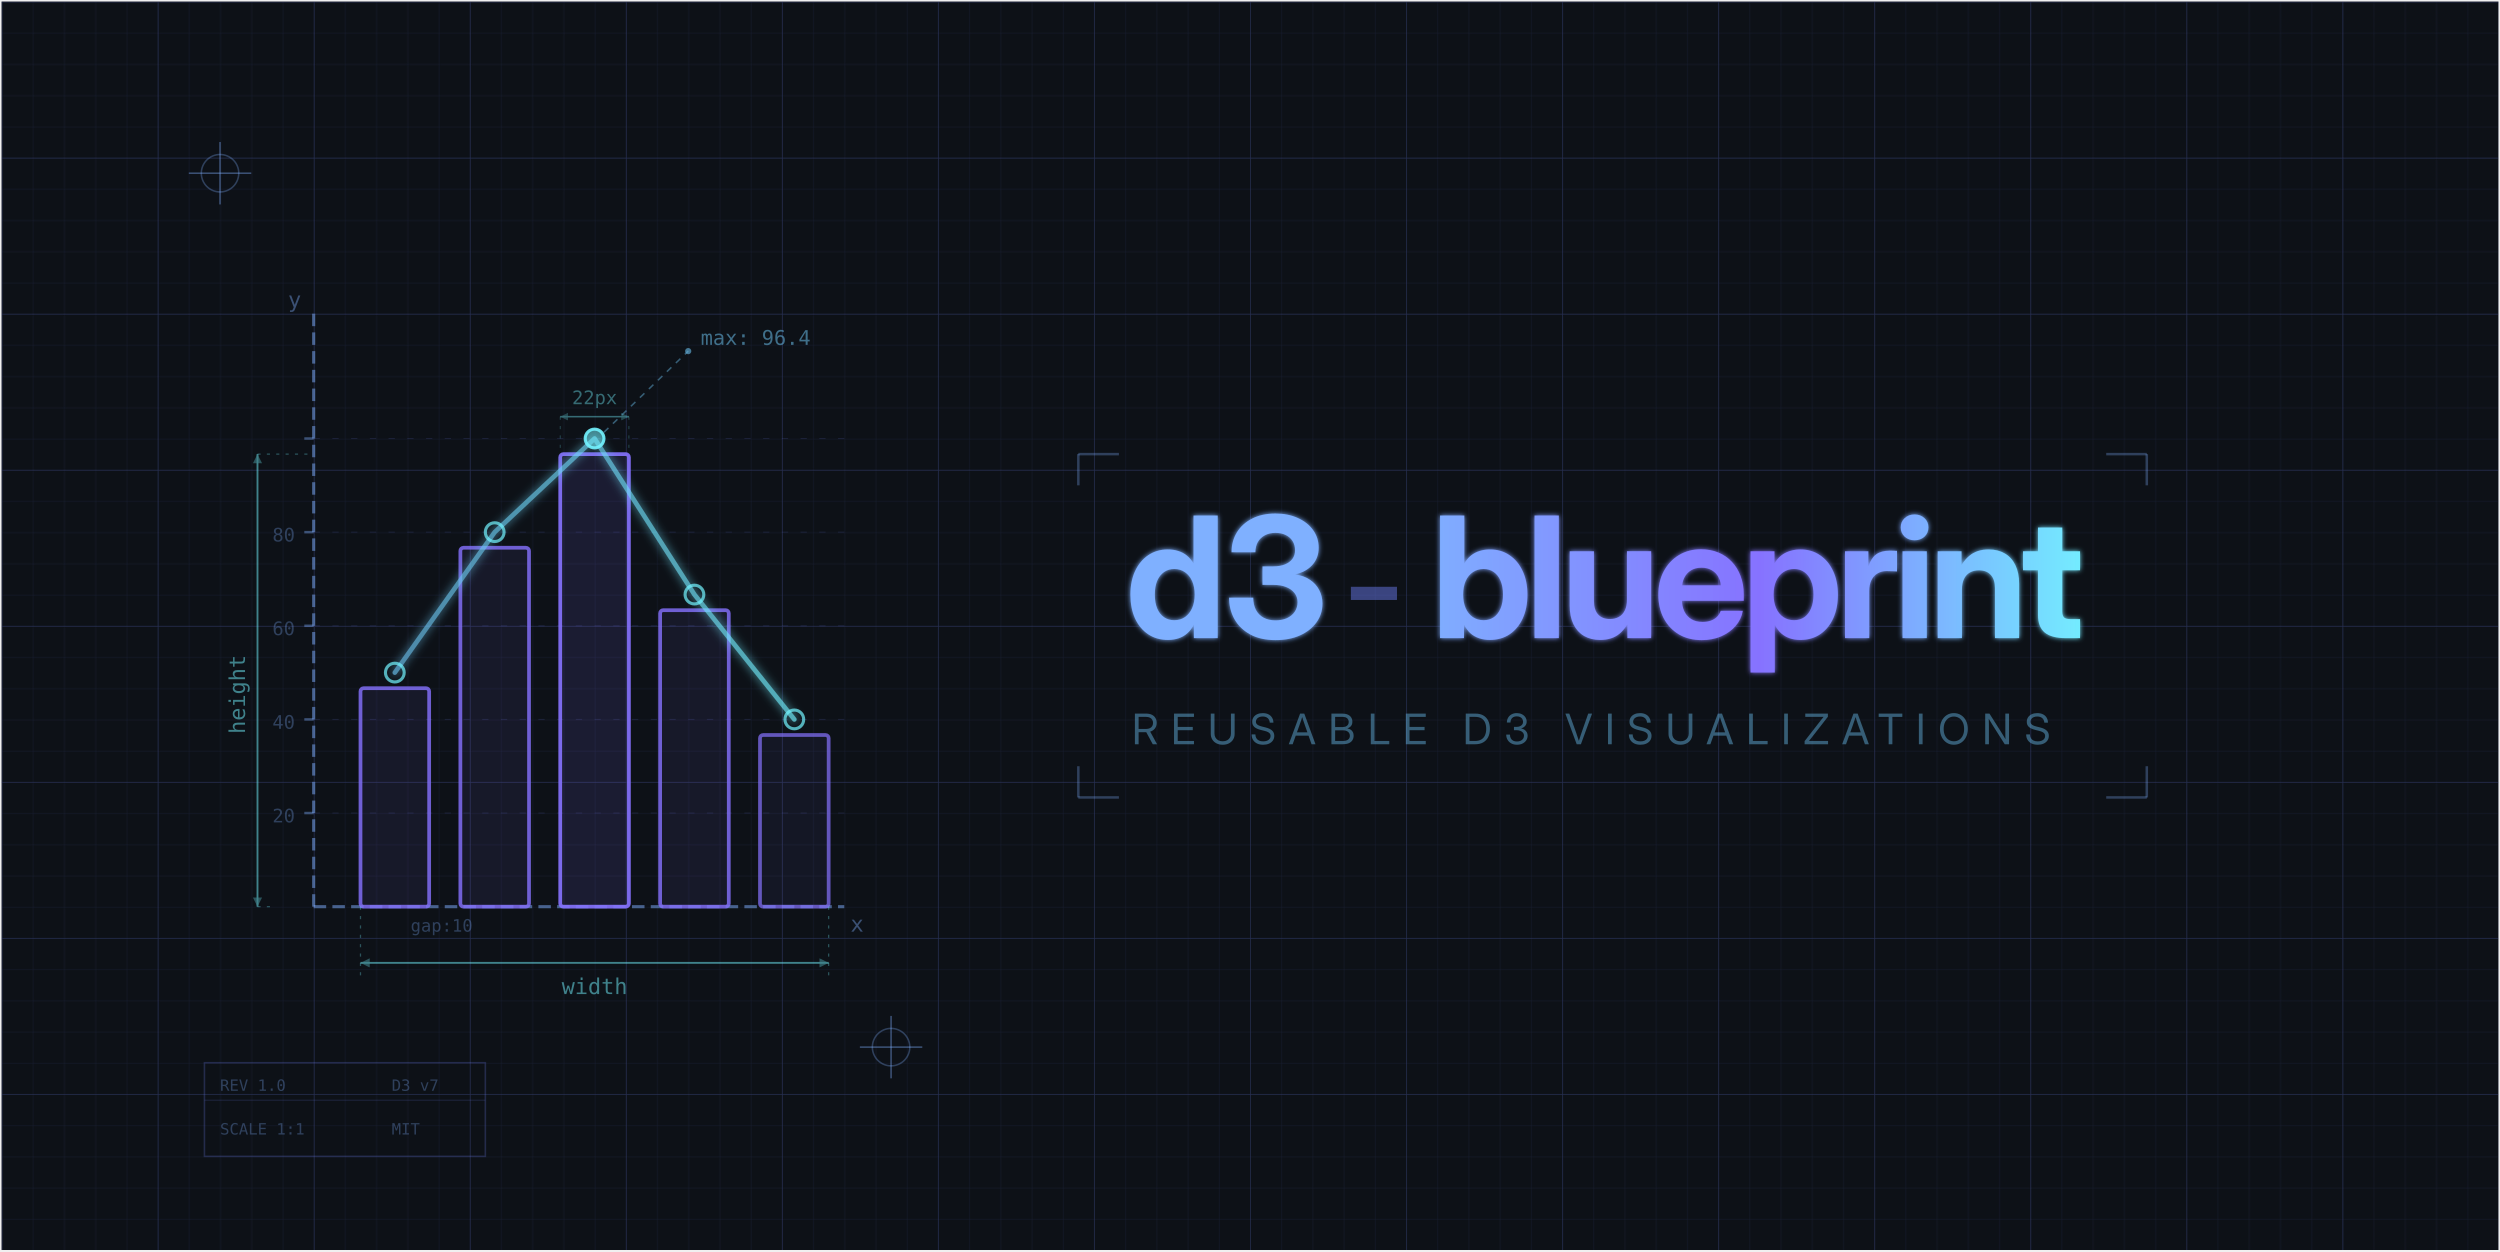
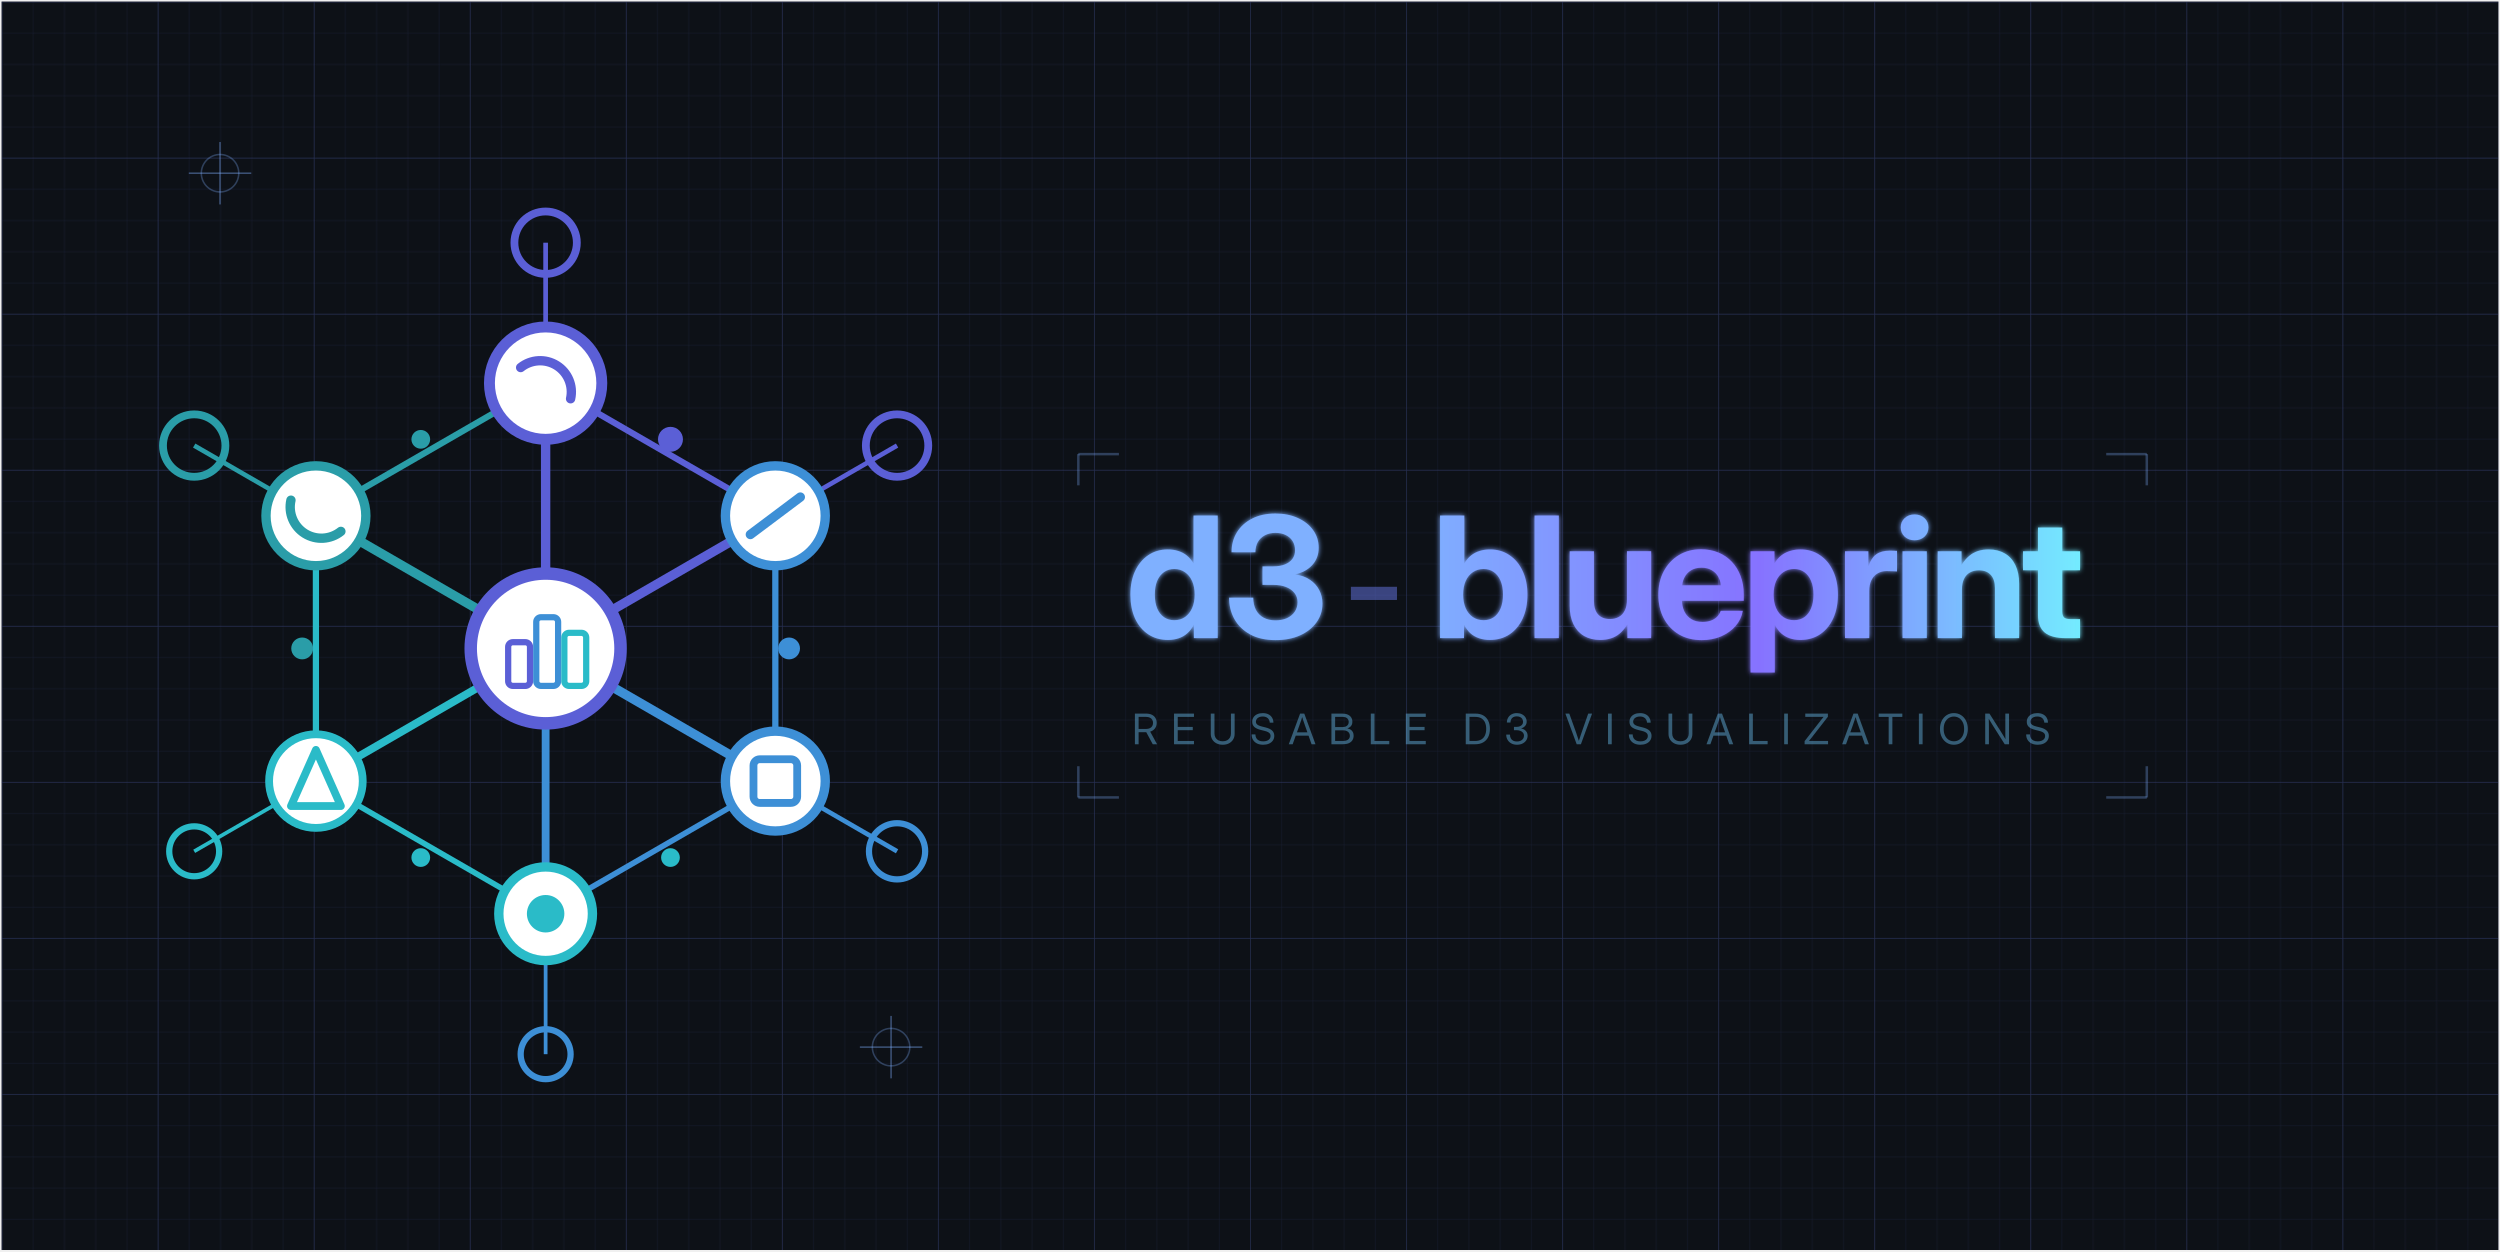
- <svg xmlns="http://www.w3.org/2000/svg" xmlns:xlink="http://www.w3.org/1999/xlink" viewBox="0 0 801 401" width="801" height="401" version="1.1" id="svg209">
+ <svg xmlns="http://www.w3.org/2000/svg" xmlns:xlink="http://www.w3.org/1999/xlink" viewBox="0 0 801 401" width="801" height="401" version="1.1" id="svg209" xml:space="preserve">
  <defs id="defs51">
    <pattern xlink:href="#gridLarge" id="pattern389" patternTransform="translate(0.5,0.5)" />
    <pattern id="gridSmall" width="10" height="10" patternUnits="userSpaceOnUse">
      <path d="M 10 0 L 0 0 0 10" fill="none" stroke="#6878E8" stroke-width="0.3" opacity="0.12" id="path2" />
    </pattern>
    <pattern id="gridLarge" width="50" height="50" patternUnits="userSpaceOnUse">
      <rect width="50" height="50" fill="url(#gridSmall)" id="rect5" />
      <path d="M 50 0 L 0 0 0 50" fill="none" stroke="#6878E8" stroke-width="0.5" opacity="0.2" id="path7" />
    </pattern>
    <filter id="glow" x="-0.034" y="-0.048" width="1.068" height="1.097">
      <feGaussianBlur in="SourceGraphic" stdDeviation="1.5" result="blur" id="feGaussianBlur10" />
      <feMerge id="feMerge16">
        <feMergeNode in="blur" id="feMergeNode12" />
        <feMergeNode in="SourceGraphic" id="feMergeNode14" />
      </feMerge>
    </filter>
    <filter id="textGlow" x="-0.031" y="-0.047" width="1.062" height="1.095">
      <feGaussianBlur in="SourceGraphic" stdDeviation="0.8" result="blur" id="feGaussianBlur19" />
      <feMerge id="feMerge25">
        <feMergeNode in="blur" id="feMergeNode21" />
        <feMergeNode in="SourceGraphic" id="feMergeNode23" />
      </feMerge>
    </filter>
    <linearGradient id="lineGrad" x1="103.368" y1="159.641" x2="219.524" y2="159.641" gradientTransform="scale(1.176863,0.8497169)" gradientUnits="userSpaceOnUse">
      <stop offset="0%" stop-color="#68BBE8" id="stop33" />
      <stop offset="100%" stop-color="#72F3FF" id="stop35" />
    </linearGradient>
    <linearGradient id="textGrad" x1="0" y1="0" x2="1" y2="0">
      <stop offset="0%" stop-color="#7FB0FF" id="stop38" />
      <stop offset="50%" stop-color="#8672FF" id="stop40" />
      <stop offset="100%" stop-color="#72F3FF" id="stop42" />
    </linearGradient>
    <marker id="dimArrowL" viewBox="0 0 6 6" refX="0" refY="3" markerWidth="5" markerHeight="5" orient="auto">
      <path d="M 0,3 6,0 v 6 z" fill="#72f3ff" opacity="0.6" id="path45" />
    </marker>
    <marker id="dimArrowR" viewBox="0 0 6 6" refX="6" refY="3" markerWidth="5" markerHeight="5" orient="auto">
      <path d="M 6,3 0,0 v 6 z" fill="#72f3ff" opacity="0.6" id="path48" />
    </marker>
    <linearGradient xlink:href="#textGrad" id="linearGradient1836" x1="228.905" y1="293.392" x2="339.076" y2="293.392" gradientTransform="scale(1.983413,0.5041815)" gradientUnits="userSpaceOnUse" />
    <linearGradient xlink:href="#textGrad" id="linearGradient415" gradientUnits="userSpaceOnUse" gradientTransform="scale(1.983413,0.5041815)" x1="228.905" y1="293.392" x2="339.076" y2="293.392" />
    <linearGradient xlink:href="#textGrad" id="linearGradient417" gradientUnits="userSpaceOnUse" gradientTransform="scale(1.983413,0.5041815)" x1="228.905" y1="293.392" x2="339.076" y2="293.392" />
    <linearGradient xlink:href="#textGrad" id="linearGradient419" gradientUnits="userSpaceOnUse" gradientTransform="scale(1.983413,0.5041815)" x1="228.905" y1="293.392" x2="339.076" y2="293.392" />
    <linearGradient xlink:href="#textGrad" id="linearGradient421" gradientUnits="userSpaceOnUse" gradientTransform="scale(1.983413,0.5041815)" x1="228.905" y1="293.392" x2="339.076" y2="293.392" />
    <linearGradient xlink:href="#textGrad" id="linearGradient423" gradientUnits="userSpaceOnUse" gradientTransform="scale(1.983413,0.5041815)" x1="228.905" y1="293.392" x2="339.076" y2="293.392" />
    <linearGradient xlink:href="#textGrad" id="linearGradient425" gradientUnits="userSpaceOnUse" gradientTransform="scale(1.983413,0.5041815)" x1="228.905" y1="293.392" x2="339.076" y2="293.392" />
    <linearGradient xlink:href="#textGrad" id="linearGradient427" gradientUnits="userSpaceOnUse" gradientTransform="scale(1.983413,0.5041815)" x1="228.905" y1="293.392" x2="339.076" y2="293.392" />
    <linearGradient xlink:href="#textGrad" id="linearGradient429" gradientUnits="userSpaceOnUse" gradientTransform="scale(1.983413,0.5041815)" x1="228.905" y1="293.392" x2="339.076" y2="293.392" />
    <linearGradient xlink:href="#textGrad" id="linearGradient431" gradientUnits="userSpaceOnUse" gradientTransform="scale(1.983413,0.5041815)" x1="228.905" y1="293.392" x2="339.076" y2="293.392" />
  </defs>
  <rect width="800" height="400" fill="#0d1117" id="rect53" x="0.5" y="0.5" />
  <rect width="800" height="400" fill="url(#gridLarge)" id="rect55" x="0.5" y="0.5" style="fill:url(#pattern389);stroke:none;stroke-width:1;stroke-dasharray:none;stroke-opacity:1" />
  <line x1="60.5" y1="55.5" x2="80.5" y2="55.5" stroke="#7fb0ff" stroke-width="0.5" opacity="0.4" id="line57" />
  <line x1="70.5" y1="45.5" x2="70.5" y2="65.5" stroke="#7fb0ff" stroke-width="0.5" opacity="0.4" id="line59" />
  <circle cx="70.5" cy="55.5" r="6" fill="none" stroke="#7fb0ff" stroke-width="0.5" opacity="0.3" id="circle61" />
  <line x1="275.5" y1="335.5" x2="295.5" y2="335.5" stroke="#7fb0ff" stroke-width="0.5" opacity="0.4" id="line63" />
  <line x1="285.5" y1="325.5" x2="285.5" y2="345.5" stroke="#7fb0ff" stroke-width="0.5" opacity="0.4" id="line65" />
  <circle cx="285.5" cy="335.5" r="6" fill="none" stroke="#7fb0ff" stroke-width="0.5" opacity="0.3" id="circle67" />
-   <line x1="100.5" y1="290.5" x2="270.5" y2="290.5" stroke="#7fb0ff" stroke-width="1" opacity="0.5" stroke-dasharray="4, 2" id="line69" />
-   <line x1="100.5" y1="290.5" x2="100.5" y2="100.5" stroke="#7fb0ff" stroke-width="1" opacity="0.5" stroke-dasharray="4, 2" id="line71" />
-   <text x="96.5" y="98.5" font-family="'SF Mono', 'Fira Code', monospace" font-size="7px" fill="#7fb0ff" opacity="0.4" text-anchor="end" id="text73">y</text>
-   <text x="272.5" y="298.5" font-family="'SF Mono', 'Fira Code', monospace" font-size="7px" fill="#7fb0ff" opacity="0.4" id="text75">x</text>
-   <line x1="97.5" y1="260.5" x2="100.5" y2="260.5" stroke="#7fb0ff" stroke-width="0.8" opacity="0.4" id="line77" />
-   <line x1="100.5" y1="260.5" x2="270.5" y2="260.5" stroke="#6878e8" stroke-width="0.3" opacity="0.15" stroke-dasharray="2, 4" id="line79" />
-   <text x="94.5" y="263.5" font-family="'SF Mono', 'Fira Code', monospace" font-size="6px" fill="#7fb0ff" opacity="0.3" text-anchor="end" id="text81">20</text>
-   <line x1="97.5" y1="230.5" x2="100.5" y2="230.5" stroke="#7fb0ff" stroke-width="0.8" opacity="0.4" id="line83" />
-   <line x1="100.5" y1="230.5" x2="270.5" y2="230.5" stroke="#6878e8" stroke-width="0.3" opacity="0.15" stroke-dasharray="2, 4" id="line85" />
-   <text x="94.5" y="233.5" font-family="'SF Mono', 'Fira Code', monospace" font-size="6px" fill="#7fb0ff" opacity="0.3" text-anchor="end" id="text87">40</text>
-   <line x1="97.5" y1="200.5" x2="100.5" y2="200.5" stroke="#7fb0ff" stroke-width="0.8" opacity="0.4" id="line89" />
-   <line x1="100.5" y1="200.5" x2="270.5" y2="200.5" stroke="#6878e8" stroke-width="0.3" opacity="0.15" stroke-dasharray="2, 4" id="line91" />
-   <text x="94.5" y="203.5" font-family="'SF Mono', 'Fira Code', monospace" font-size="6px" fill="#7fb0ff" opacity="0.3" text-anchor="end" id="text93">60</text>
-   <line x1="97.5" y1="170.5" x2="100.5" y2="170.5" stroke="#7fb0ff" stroke-width="0.8" opacity="0.4" id="line95" />
-   <line x1="100.5" y1="170.5" x2="270.5" y2="170.5" stroke="#6878e8" stroke-width="0.3" opacity="0.15" stroke-dasharray="2, 4" id="line97" />
-   <text x="94.5" y="173.5" font-family="'SF Mono', 'Fira Code', monospace" font-size="6px" fill="#7fb0ff" opacity="0.3" text-anchor="end" id="text99">80</text>
-   <line x1="97.5" y1="140.5" x2="100.5" y2="140.5" stroke="#7fb0ff" stroke-width="0.8" opacity="0.4" id="line101" />
-   <line x1="100.5" y1="140.5" x2="270.5" y2="140.5" stroke="#6878e8" stroke-width="0.3" opacity="0.15" stroke-dasharray="2, 4" id="line103" />
-   <rect x="115.5" y="220.5" width="22" height="70" rx="1" fill="none" stroke="#8672ff" stroke-width="1.2" opacity="0.8" id="rect105" />
-   <rect x="115.5" y="220.5" width="22" height="70" rx="1" fill="#8672ff" opacity="0.08" id="rect107" />
-   <rect x="147.5" y="175.5" width="22" height="115" rx="1" fill="none" stroke="#8672ff" stroke-width="1.2" opacity="0.8" id="rect109" />
-   <rect x="147.5" y="175.5" width="22" height="115" rx="1" fill="#8672ff" opacity="0.08" id="rect111" />
-   <rect x="179.5" y="145.5" width="22" height="145" rx="1" fill="none" stroke="#8672ff" stroke-width="1.2" opacity="0.9" id="rect113" />
-   <rect x="179.5" y="145.5" width="22" height="145" rx="1" fill="#8672ff" opacity="0.12" id="rect115" />
-   <rect x="211.5" y="195.5" width="22" height="95" rx="1" fill="none" stroke="#8672ff" stroke-width="1.2" opacity="0.8" id="rect117" />
-   <rect x="211.5" y="195.5" width="22" height="95" rx="1" fill="#8672ff" opacity="0.08" id="rect119" />
-   <rect x="243.5" y="235.5" width="22" height="55" rx="1" fill="none" stroke="#8672ff" stroke-width="1.2" opacity="0.7" id="rect121" />
-   <rect x="243.5" y="235.5" width="22" height="55" rx="1" fill="#8672ff" opacity="0.06" id="rect123" />
-   <polyline points="126,215 158,170 190,140 222,190 254,230" fill="none" stroke="url(#lineGrad)" stroke-width="1.5" stroke-linecap="round" stroke-linejoin="round" opacity="0.7" filter="url(#glow)" id="polyline125" style="stroke:url(#lineGrad)" transform="translate(0.5,0.5)" />
-   <circle cx="126.5" cy="215.5" r="3" fill="none" stroke="#72f3ff" stroke-width="1" opacity="0.7" id="circle127" />
-   <circle cx="158.5" cy="170.5" r="3" fill="none" stroke="#72f3ff" stroke-width="1" opacity="0.7" id="circle129" />
-   <circle cx="190.5" cy="140.5" r="3" fill="#72f3ff" stroke="none" opacity="0.5" id="circle131" />
-   <circle cx="190.5" cy="140.5" r="3" fill="none" stroke="#72f3ff" stroke-width="1" opacity="0.9" id="circle133" />
-   <circle cx="222.5" cy="190.5" r="3" fill="none" stroke="#72f3ff" stroke-width="1" opacity="0.7" id="circle135" />
-   <circle cx="254.5" cy="230.5" r="3" fill="none" stroke="#72f3ff" stroke-width="1" opacity="0.7" id="circle137" />
-   <line x1="115.5" y1="308.5" x2="265.5" y2="308.5" stroke="#72f3ff" stroke-width="0.6" opacity="0.5" marker-start="url(#dimArrowL)" marker-end="url(#dimArrowR)" id="line139" />
-   <line x1="115.5" y1="290.5" x2="115.5" y2="312.5" stroke="#72f3ff" stroke-width="0.4" opacity="0.3" stroke-dasharray="1, 2" id="line141" />
-   <line x1="265.5" y1="290.5" x2="265.5" y2="312.5" stroke="#72f3ff" stroke-width="0.4" opacity="0.3" stroke-dasharray="1, 2" id="line143" />
-   <text x="190.5" y="318.5" font-family="'SF Mono', 'Fira Code', monospace" font-size="7px" fill="#72f3ff" opacity="0.5" text-anchor="middle" id="text145">width</text>
-   <line x1="82.5" y1="145.5" x2="82.5" y2="290.5" stroke="#72f3ff" stroke-width="0.6" opacity="0.5" marker-start="url(#dimArrowL)" marker-end="url(#dimArrowR)" id="line147" />
-   <line x1="82.5" y1="145.5" x2="100.5" y2="145.5" stroke="#72f3ff" stroke-width="0.4" opacity="0.3" stroke-dasharray="1, 2" id="line149" />
-   <line x1="82.5" y1="290.5" x2="88.5" y2="290.5" stroke="#72f3ff" stroke-width="0.4" opacity="0.3" stroke-dasharray="1, 2" id="line151" />
-   <text x="-222.5" y="78.5" font-family="'SF Mono', 'Fira Code', monospace" font-size="7px" fill="#72f3ff" opacity="0.5" text-anchor="middle" transform="rotate(-90)" id="text153">height</text>
-   <line x1="179.5" y1="133.5" x2="201.5" y2="133.5" stroke="#72f3ff" stroke-width="0.5" opacity="0.4" marker-start="url(#dimArrowL)" marker-end="url(#dimArrowR)" id="line155" />
-   <line x1="179.5" y1="133.5" x2="179.5" y2="145.5" stroke="#72f3ff" stroke-width="0.3" opacity="0.25" stroke-dasharray="1, 2" id="line157" />
-   <line x1="201.5" y1="133.5" x2="201.5" y2="145.5" stroke="#72f3ff" stroke-width="0.3" opacity="0.25" stroke-dasharray="1, 2" id="line159" />
-   <text x="190.5" y="129.5" font-family="'SF Mono', 'Fira Code', monospace" font-size="6px" fill="#72f3ff" opacity="0.4" text-anchor="middle" id="text161">22px</text>
-   <line x1="193.5" y1="138.5" x2="220.5" y2="112.5" stroke="#68bbe8" stroke-width="0.5" opacity="0.45" stroke-dasharray="2, 2" id="line163" />
-   <circle cx="220.5" cy="112.5" r="1" fill="#68bbe8" opacity="0.6" id="circle165" />
-   <text x="224.5" y="110.5" font-family="'SF Mono', 'Fira Code', monospace" font-size="6.5px" fill="#68bbe8" opacity="0.55" id="text167">max: 96.4</text>
-   <text x="141.5" y="298.5" font-family="'SF Mono', 'Fira Code', monospace" font-size="5.5px" fill="#7fb0ff" opacity="0.3" text-anchor="middle" id="text169">gap:10</text>
-   <rect x="65.5" y="340.5" width="90" height="30" fill="none" stroke="#6878e8" stroke-width="0.5" opacity="0.25" id="rect171" />
-   <line x1="65.5" y1="352.5" x2="155.5" y2="352.5" stroke="#6878e8" stroke-width="0.3" opacity="0.2" id="line173" />
-   <text x="70.5" y="349.5" font-family="'SF Mono', 'Fira Code', monospace" font-size="5px" fill="#7fb0ff" opacity="0.3" id="text175">REV 1.0</text>
-   <text x="70.5" y="363.5" font-family="'SF Mono', 'Fira Code', monospace" font-size="5px" fill="#7fb0ff" opacity="0.3" id="text177">SCALE 1:1</text>
-   <text x="125.5" y="349.5" font-family="'SF Mono', 'Fira Code', monospace" font-size="5px" fill="#7fb0ff" opacity="0.3" id="text179">D3 v7</text>
-   <text x="125.5" y="363.5" font-family="'SF Mono', 'Fira Code', monospace" font-size="5px" fill="#7fb0ff" opacity="0.3" id="text181">MIT</text>
  <g id="g1750" transform="translate(0.647978,14.45957)">
    <g aria-label="d3" id="text183" style="font-weight:700;font-size:54px;font-family:'SF Mono', 'Fira Code', 'JetBrains Mono', 'Courier New', monospace;letter-spacing:-1;fill:#7fb0ff;filter:url(#textGlow)">
      <path d="m 373.579,190.58 q -3.639,0 -6.354,-1.819 -2.716,-1.819 -4.219,-5.089 -1.477,-3.27 -1.477,-7.62 0,-4.298 1.503,-7.541 1.529,-3.27 4.219,-5.089 2.716,-1.846 6.275,-1.846 1.819,0 3.349,0.501 1.529,0.475 2.742,1.45 1.213,0.976 2.109,2.479 h 0.026 v -15.293 h 7.752 V 190 h -7.646 v -4.271 h -0.026 q -0.817,1.608 -2.057,2.716 -1.213,1.081 -2.795,1.608 -1.582,0.527 -3.401,0.527 z m 2.004,-6.328 q 1.978,0 3.428,-1.002 1.477,-1.028 2.294,-2.874 0.817,-1.846 0.817,-4.324 0,-2.505 -0.817,-4.324 -0.817,-1.846 -2.294,-2.848 -1.45,-1.028 -3.428,-1.028 -1.872,0 -3.27,0.976 -1.397,0.976 -2.188,2.795 -0.765,1.819 -0.765,4.43 0,2.61 0.765,4.456 0.791,1.819 2.188,2.795 1.397,0.949 3.27,0.949 z" style="font-family:Inter;-inkscape-font-specification:'Inter Bold'" id="path1979" />
      <path d="m 408.096,190.633 q -4.904,0 -8.227,-1.846 -3.322,-1.846 -5.036,-4.931 -1.688,-3.085 -1.688,-6.829 h 7.752 q 0,2.268 0.844,3.902 0.87,1.635 2.452,2.505 1.608,0.87 3.823,0.87 2.109,0 3.691,-0.712 1.582,-0.738 2.479,-2.057 0.896,-1.318 0.896,-3.059 0,-1.688 -0.976,-2.927 -0.949,-1.239 -2.689,-1.925 -1.714,-0.686 -4.061,-0.686 h -3.507 v -5.933 h 3.507 q 2.136,0 3.691,-0.633 1.556,-0.633 2.399,-1.767 0.844,-1.16 0.844,-2.742 0,-1.688 -0.791,-2.953 -0.791,-1.266 -2.215,-1.951 -1.397,-0.686 -3.27,-0.686 -1.925,0 -3.375,0.765 -1.45,0.765 -2.268,2.162 -0.791,1.397 -0.791,3.296 h -7.646 q 0,-3.586 1.714,-6.381 1.74,-2.821 4.904,-4.43 3.164,-1.608 7.462,-1.608 4.034,0 7.146,1.424 3.138,1.397 4.904,3.876 1.793,2.452 1.793,5.669 0,3.296 -2.083,5.563 -2.083,2.241 -5.405,2.927 v 0.079 q 2.742,0.343 4.693,1.688 1.951,1.318 2.979,3.296 1.028,1.978 1.028,4.324 0,3.375 -1.925,6.038 -1.898,2.637 -5.273,4.166 -3.375,1.503 -7.778,1.503 z" style="font-family:Inter;-inkscape-font-specification:'Inter Bold'" id="path1981" />
    </g>
    <text x="423.363" y="190" font-family="'SF Mono', 'Fira Code', 'JetBrains Mono', 'Courier New', monospace" font-size="54px" font-weight="300" fill="#6878e8" opacity="0.5" id="text185">-</text>
    <g aria-label="blueprint" id="text187" style="font-weight:700;font-size:54px;font-family:Inter, 'Segoe UI', 'Helvetica Neue', sans-serif;letter-spacing:-2;fill:url(#linearGradient1836);filter:url(#textGlow)">
      <path d="m 476.694,190.58 q -1.819,0 -3.401,-0.527 -1.582,-0.527 -2.821,-1.608 -1.213,-1.107 -2.03,-2.716 h -0.026 V 190 h -7.673 v -39.287 h 7.778 v 15.293 h 0.026 q 0.896,-1.503 2.109,-2.479 1.213,-0.976 2.742,-1.45 1.556,-0.501 3.349,-0.501 3.56,0 6.249,1.846 2.716,1.819 4.219,5.089 1.529,3.243 1.529,7.541 0,4.351 -1.503,7.62 -1.503,3.27 -4.192,5.089 -2.689,1.819 -6.354,1.819 z m -2.004,-6.328 q 1.898,0 3.27,-0.949 1.397,-0.976 2.162,-2.795 0.791,-1.846 0.791,-4.456 0,-2.61 -0.791,-4.43 -0.765,-1.819 -2.162,-2.795 -1.371,-0.976 -3.27,-0.976 -1.951,0 -3.454,1.028 -1.477,1.002 -2.294,2.848 -0.791,1.819 -0.791,4.324 0,2.479 0.791,4.324 0.817,1.846 2.294,2.874 1.503,1.002 3.454,1.002 z" style="font-family:Inter;-inkscape-font-specification:'Inter Bold';fill:url(#linearGradient415)" id="path1984" />
      <path d="M 498.794,150.713 V 190 h -7.778 v -39.287 z" style="font-family:Inter;-inkscape-font-specification:'Inter Bold';fill:url(#linearGradient417)" id="path1986" />
      <path d="m 512.061,190.58 q -2.953,0 -5.168,-1.266 -2.188,-1.292 -3.401,-3.744 -1.213,-2.479 -1.213,-5.985 v -17.429 h 7.778 v 16.005 q 0,2.795 1.345,4.271 1.345,1.45 3.771,1.45 1.608,0 2.821,-0.659 1.239,-0.659 1.925,-2.057 0.712,-1.397 0.712,-3.533 v -15.478 h 7.752 V 190 h -7.62 v -7.251 h 1.318 q -1.318,3.691 -3.771,5.774 -2.426,2.057 -6.249,2.057 z" style="font-family:Inter;-inkscape-font-specification:'Inter Bold';fill:url(#linearGradient419)" id="path1988" />
      <path d="m 544.602,190.633 q -4.219,0 -7.356,-1.846 -3.111,-1.872 -4.852,-5.168 -1.714,-3.296 -1.714,-7.515 0,-4.271 1.74,-7.541 1.767,-3.296 4.852,-5.168 3.085,-1.872 7.066,-1.872 3.085,0 5.59,1.055 2.505,1.028 4.324,2.979 1.819,1.925 2.795,4.562 1.002,2.637 1.002,5.827 v 2.083 h -24.601 v -4.957 h 20.856 l -3.507,1.187 q 0,-2.109 -0.765,-3.639 -0.765,-1.529 -2.188,-2.347 -1.397,-0.844 -3.349,-0.844 -1.925,0 -3.322,0.844 -1.397,0.817 -2.162,2.347 -0.765,1.529 -0.765,3.639 v 3.375 q 0,2.162 0.765,3.797 0.791,1.608 2.268,2.505 1.477,0.87 3.56,0.87 1.529,0 2.689,-0.422 1.187,-0.448 1.978,-1.239 0.817,-0.817 1.16,-1.898 h 7.093 q -0.501,2.769 -2.347,4.878 -1.846,2.109 -4.641,3.322 -2.795,1.187 -6.17,1.187 z" style="font-family:Inter;-inkscape-font-specification:'Inter Bold';fill:url(#linearGradient421)" id="path1990" />
      <path d="m 560.215,201.021 v -38.865 h 7.673 v 3.771 h 0.079 q 0.87,-1.45 2.083,-2.399 1.239,-0.976 2.795,-1.45 1.582,-0.501 3.375,-0.501 3.56,0 6.249,1.846 2.716,1.819 4.219,5.089 1.529,3.243 1.529,7.541 0,4.351 -1.503,7.62 -1.503,3.27 -4.192,5.089 -2.689,1.819 -6.354,1.819 -1.819,0 -3.375,-0.527 -1.529,-0.527 -2.742,-1.582 -1.187,-1.055 -1.978,-2.637 h -0.079 v 15.188 z m 13.948,-16.77 q 1.898,0 3.27,-0.949 1.397,-0.976 2.162,-2.795 0.791,-1.846 0.791,-4.456 0,-2.61 -0.791,-4.43 -0.765,-1.819 -2.162,-2.795 -1.371,-0.976 -3.27,-0.976 -1.951,0 -3.454,1.028 -1.477,1.002 -2.294,2.848 -0.791,1.819 -0.791,4.324 0,2.479 0.791,4.324 0.817,1.846 2.294,2.874 1.503,1.002 3.454,1.002 z" style="font-family:Inter;-inkscape-font-specification:'Inter Bold';fill:url(#linearGradient423)" id="path1992" />
      <path d="m 590.488,190 v -27.844 h 7.488 v 4.746 h 0.079 q 0.765,-2.505 2.399,-3.718 1.635,-1.213 4.403,-1.213 0.686,0 1.239,0.026 0.58,0 1.055,0.026 v 6.618 q -0.422,-0.026 -1.397,-0.079 -0.949,-0.053 -1.951,-0.053 -1.582,0 -2.848,0.738 -1.266,0.712 -1.978,2.136 -0.712,1.424 -0.712,3.533 V 190 Z" style="font-family:Inter;-inkscape-font-specification:'Inter Bold';fill:url(#linearGradient425)" id="path1994" />
      <path d="m 608.918,190 v -27.844 h 7.778 V 190 Z m 3.876,-31.351 q -1.925,0 -3.19,-1.16 -1.266,-1.187 -1.266,-2.979 0,-1.793 1.266,-2.953 1.266,-1.187 3.164,-1.187 1.925,0 3.19,1.187 1.266,1.16 1.266,2.953 0,1.793 -1.266,2.979 -1.266,1.16 -3.164,1.16 z" style="font-family:Inter;-inkscape-font-specification:'Inter Bold';fill:url(#linearGradient427)" id="path1996" />
      <path d="M 627.959,174.522 V 190 h -7.778 v -27.844 h 7.646 v 7.251 h -1.318 q 1.318,-3.691 3.771,-5.748 2.452,-2.083 6.249,-2.083 2.979,0 5.168,1.292 2.188,1.266 3.375,3.718 1.213,2.452 1.213,5.985 V 190 h -7.752 v -16.005 q 0,-2.795 -1.345,-4.245 -1.318,-1.477 -3.771,-1.477 -1.608,0 -2.848,0.659 -1.239,0.659 -1.925,2.057 -0.686,1.371 -0.686,3.533 z" style="font-family:Inter;-inkscape-font-specification:'Inter Bold';fill:url(#linearGradient429)" id="path1998" />
      <path d="m 665.799,162.156 v 6.091 h -18.272 v -6.091 z m -13.474,-7.594 h 7.778 v 26.842 q 0,1.397 0.554,1.951 0.58,0.554 2.162,0.554 0.659,0 1.556,0 0.923,0 1.424,0 V 190 q -0.712,0 -1.978,0 -1.266,0 -2.558,0 -4.588,0 -6.776,-1.793 -2.162,-1.793 -2.162,-5.59 z" style="font-family:Inter;-inkscape-font-specification:'Inter Bold';fill:url(#linearGradient431)" id="path2000" />
    </g>
    <g aria-label="REUSABLE D3 VISUALIZATIONS" id="text189" style="font-size:13.5px;font-family:'SF Mono', 'Fira Code', monospace;letter-spacing:4;opacity:0.45;fill:#68bbe8">
      <path d="m 362.976,224 v -9.822 h 3.645 q 1.028,0 1.773,0.363 0.751,0.363 1.154,1.035 0.409,0.666 0.409,1.582 0,0.916 -0.435,1.589 -0.428,0.672 -1.2,1.035 -0.771,0.363 -1.793,0.363 h -2.894 v -1.055 h 2.96 q 0.679,0 1.167,-0.231 0.494,-0.237 0.758,-0.672 0.264,-0.435 0.264,-1.028 0,-0.6 -0.27,-1.028 -0.264,-0.428 -0.758,-0.659 -0.488,-0.237 -1.173,-0.237 h -2.419 V 224 Z m 5.715,0 -2.373,-4.417 h 1.345 l 2.413,4.417 z" style="font-family:Inter;-inkscape-font-specification:Inter" id="path2039" />
      <path d="m 375.512,224 v -9.822 h 6.387 v 1.055 h -5.201 v 3.21 h 4.819 v 1.055 h -4.819 v 3.448 h 5.201 V 224 Z" style="font-family:Inter;-inkscape-font-specification:Inter" id="path2041" />
      <path d="m 391.107,224.158 q -1.154,0 -2.017,-0.455 -0.857,-0.455 -1.332,-1.239 -0.475,-0.791 -0.475,-1.8 v -6.486 h 1.187 v 6.394 q 0,0.719 0.316,1.279 0.316,0.56 0.91,0.883 0.593,0.316 1.411,0.316 0.824,0 1.411,-0.316 0.593,-0.323 0.91,-0.883 0.316,-0.56 0.316,-1.279 v -6.394 h 1.187 v 6.486 q 0,1.009 -0.475,1.8 -0.475,0.784 -1.332,1.239 -0.857,0.455 -2.017,0.455 z" style="font-family:Inter;-inkscape-font-specification:Inter" id="path2043" />
      <path d="m 404.072,224.158 q -1.134,0 -1.964,-0.402 -0.831,-0.409 -1.285,-1.154 -0.455,-0.745 -0.455,-1.767 h 1.213 q 0,0.699 0.29,1.206 0.297,0.501 0.857,0.771 0.56,0.264 1.345,0.264 0.719,0 1.246,-0.211 0.534,-0.211 0.831,-0.6 0.297,-0.389 0.297,-0.916 0,-0.409 -0.191,-0.712 -0.191,-0.303 -0.62,-0.527 -0.422,-0.231 -1.134,-0.402 l -1.101,-0.27 q -1.503,-0.369 -2.169,-0.989 -0.666,-0.62 -0.666,-1.622 0,-0.85 0.415,-1.477 0.422,-0.633 1.187,-0.982 0.765,-0.349 1.786,-0.349 1.022,0 1.773,0.376 0.758,0.369 1.18,1.055 0.422,0.686 0.448,1.628 h -1.173 q -0.053,-0.923 -0.659,-1.444 -0.606,-0.527 -1.608,-0.527 -0.633,0 -1.127,0.211 -0.488,0.211 -0.771,0.587 -0.277,0.376 -0.277,0.864 0,0.382 0.198,0.666 0.198,0.283 0.626,0.501 0.435,0.218 1.147,0.396 l 1.114,0.277 q 0.719,0.178 1.246,0.428 0.527,0.25 0.87,0.58 0.349,0.33 0.521,0.751 0.171,0.415 0.171,0.929 0,0.85 -0.448,1.496 -0.442,0.646 -1.246,1.009 -0.798,0.356 -1.865,0.356 z" style="font-family:Inter;-inkscape-font-specification:Inter" id="path2045" />
      <path d="m 412.277,224 3.625,-9.822 h 1.345 L 420.834,224 h -1.266 l -2.063,-5.919 q -0.204,-0.587 -0.461,-1.338 -0.25,-0.758 -0.639,-1.984 h 0.343 q -0.389,1.226 -0.646,1.984 -0.25,0.751 -0.461,1.338 L 413.517,224 Z m 1.872,-2.755 v -1.055 h 4.812 v 1.055 z" style="font-family:Inter;-inkscape-font-specification:Inter" id="path2047" />
      <path d="m 425.941,224 v -9.822 h 3.546 q 0.989,0 1.694,0.323 0.712,0.316 1.088,0.903 0.382,0.58 0.382,1.384 0,0.56 -0.191,0.976 -0.191,0.415 -0.547,0.699 -0.356,0.277 -0.857,0.448 v 0.013 q 0.56,0.092 1.009,0.376 0.455,0.277 0.719,0.758 0.27,0.481 0.27,1.187 0,0.837 -0.389,1.457 -0.382,0.62 -1.167,0.962 Q 430.72,224 429.54,224 Z m 1.187,-1.055 h 2.413 q 1.114,0 1.707,-0.415 0.6,-0.422 0.6,-1.239 0,-0.547 -0.264,-0.936 -0.257,-0.396 -0.758,-0.606 -0.501,-0.218 -1.219,-0.218 h -2.479 z m 0,-4.456 h 2.406 q 0.613,0 1.048,-0.198 0.435,-0.198 0.666,-0.56 0.231,-0.369 0.231,-0.87 0,-0.751 -0.514,-1.187 -0.514,-0.442 -1.43,-0.442 h -2.406 z" style="font-family:Inter;-inkscape-font-specification:Inter" id="path2049" />
      <path d="m 438.556,224 v -9.822 h 1.187 v 8.767 h 4.733 V 224 Z" style="font-family:Inter;-inkscape-font-specification:Inter" id="path2051" />
      <path d="m 449.781,224 v -9.822 h 6.387 v 1.055 h -5.201 v 3.21 h 4.819 v 1.055 h -4.819 v 3.448 h 5.201 V 224 Z" style="font-family:Inter;-inkscape-font-specification:Inter" id="path2053" />
      <path d="m 472.013,224 h -2.36 v -1.055 h 2.281 q 1.219,0 2.017,-0.468 0.798,-0.468 1.187,-1.338 0.396,-0.87 0.396,-2.07 0,-1.187 -0.389,-2.043 -0.382,-0.864 -1.154,-1.325 -0.771,-0.468 -1.925,-0.468 h -2.465 v -1.055 h 2.544 q 1.43,0 2.452,0.587 1.028,0.587 1.575,1.688 0.547,1.094 0.547,2.617 0,1.536 -0.554,2.643 -0.554,1.101 -1.608,1.694 Q 473.509,224 472.013,224 Z m -1.846,-9.822 V 224 h -1.187 v -9.822 z" style="font-family:Inter;-inkscape-font-specification:Inter" id="path2055" />
      <path d="m 485.399,224.158 q -1.015,0 -1.793,-0.409 -0.778,-0.415 -1.219,-1.147 -0.442,-0.732 -0.442,-1.688 h 1.2 q 0,0.692 0.264,1.187 0.264,0.494 0.765,0.758 0.501,0.257 1.2,0.257 0.672,0 1.18,-0.231 0.514,-0.231 0.798,-0.653 0.29,-0.428 0.29,-1.002 0,-0.527 -0.31,-0.916 -0.303,-0.389 -0.85,-0.606 -0.541,-0.218 -1.266,-0.218 h -0.791 v -1.055 h 0.791 q 0.633,0 1.107,-0.198 0.481,-0.198 0.745,-0.554 0.27,-0.363 0.27,-0.844 0,-0.554 -0.25,-0.949 -0.25,-0.402 -0.705,-0.613 -0.448,-0.218 -1.061,-0.218 -0.626,0 -1.081,0.237 -0.448,0.237 -0.692,0.679 -0.244,0.442 -0.244,1.061 h -1.147 q 0,-0.89 0.402,-1.569 0.409,-0.686 1.121,-1.068 0.719,-0.382 1.648,-0.382 0.903,0 1.622,0.356 0.719,0.356 1.134,0.976 0.415,0.62 0.415,1.424 0,0.745 -0.475,1.325 -0.468,0.573 -1.292,0.824 v 0.02 q 0.626,0.105 1.088,0.428 0.468,0.323 0.725,0.804 0.257,0.475 0.257,1.055 0,0.857 -0.448,1.523 -0.442,0.659 -1.213,1.035 -0.765,0.369 -1.74,0.369 z" style="font-family:Inter;-inkscape-font-specification:Inter" id="path2057" />
      <path d="m 504.526,224 -3.625,-9.822 h 1.252 l 2.123,5.919 q 0.171,0.481 0.435,1.292 0.27,0.804 0.672,2.03 h -0.33 q 0.389,-1.226 0.659,-2.03 0.27,-0.811 0.435,-1.292 l 2.07,-5.919 h 1.239 L 505.871,224 Z" style="font-family:Inter;-inkscape-font-specification:Inter" id="path2059" />
      <path d="M 515.751,214.178 V 224 h -1.187 v -9.822 z" style="font-family:Inter;-inkscape-font-specification:Inter" id="path2061" />
      <path d="m 524.945,224.158 q -1.134,0 -1.964,-0.402 -0.831,-0.409 -1.285,-1.154 -0.455,-0.745 -0.455,-1.767 h 1.213 q 0,0.699 0.29,1.206 0.297,0.501 0.857,0.771 0.56,0.264 1.345,0.264 0.719,0 1.246,-0.211 0.534,-0.211 0.831,-0.6 0.297,-0.389 0.297,-0.916 0,-0.409 -0.191,-0.712 -0.191,-0.303 -0.62,-0.527 -0.422,-0.231 -1.134,-0.402 l -1.101,-0.27 q -1.503,-0.369 -2.169,-0.989 -0.666,-0.62 -0.666,-1.622 0,-0.85 0.415,-1.477 0.422,-0.633 1.187,-0.982 0.765,-0.349 1.786,-0.349 1.022,0 1.773,0.376 0.758,0.369 1.18,1.055 0.422,0.686 0.448,1.628 h -1.173 q -0.053,-0.923 -0.659,-1.444 -0.606,-0.527 -1.608,-0.527 -0.633,0 -1.127,0.211 -0.488,0.211 -0.771,0.587 -0.277,0.376 -0.277,0.864 0,0.382 0.198,0.666 0.198,0.283 0.626,0.501 0.435,0.218 1.147,0.396 l 1.114,0.277 q 0.719,0.178 1.246,0.428 0.527,0.25 0.87,0.58 0.349,0.33 0.521,0.751 0.171,0.415 0.171,0.929 0,0.85 -0.448,1.496 -0.442,0.646 -1.246,1.009 -0.798,0.356 -1.865,0.356 z" style="font-family:Inter;-inkscape-font-specification:Inter" id="path2063" />
      <path d="m 537.765,224.158 q -1.154,0 -2.017,-0.455 -0.857,-0.455 -1.332,-1.239 -0.475,-0.791 -0.475,-1.8 v -6.486 h 1.187 v 6.394 q 0,0.719 0.316,1.279 0.316,0.56 0.91,0.883 0.593,0.316 1.411,0.316 0.824,0 1.411,-0.316 0.593,-0.323 0.91,-0.883 0.316,-0.56 0.316,-1.279 v -6.394 h 1.187 v 6.486 q 0,1.009 -0.475,1.8 -0.475,0.784 -1.332,1.239 -0.857,0.455 -2.017,0.455 z" style="font-family:Inter;-inkscape-font-specification:Inter" id="path2065" />
      <path d="m 546.116,224 3.625,-9.822 h 1.345 L 554.672,224 h -1.266 l -2.063,-5.919 q -0.204,-0.587 -0.461,-1.338 -0.25,-0.758 -0.639,-1.984 h 0.343 q -0.389,1.226 -0.646,1.984 -0.25,0.751 -0.461,1.338 L 547.355,224 Z m 1.872,-2.755 v -1.055 h 4.812 v 1.055 z" style="font-family:Inter;-inkscape-font-specification:Inter" id="path2067" />
      <path d="m 559.779,224 v -9.822 h 1.187 v 8.767 h 4.733 V 224 Z" style="font-family:Inter;-inkscape-font-specification:Inter" id="path2069" />
      <path d="M 572.19,214.178 V 224 h -1.187 v -9.822 z" style="font-family:Inter;-inkscape-font-specification:Inter" id="path2071" />
      <path d="m 577.548,224 v -1.002 l 5.135,-6.598 q 0.31,-0.396 0.633,-0.791 0.323,-0.402 0.653,-0.798 l 0.152,0.422 q -0.554,0 -1.107,0 -0.547,0 -1.101,0 h -4.153 v -1.055 h 7.251 v 1.002 l -5.023,6.453 q -0.336,0.435 -0.686,0.87 -0.343,0.428 -0.712,0.864 l -0.152,-0.422 q 0.541,0 1.074,0 0.541,0 1.081,0 h 4.469 V 224 Z" style="font-family:Inter;-inkscape-font-specification:Inter" id="path2073" />
      <path d="m 589.577,224 3.625,-9.822 h 1.345 L 598.133,224 h -1.266 l -2.063,-5.919 q -0.204,-0.587 -0.461,-1.338 -0.25,-0.758 -0.639,-1.984 h 0.343 q -0.389,1.226 -0.646,1.984 -0.25,0.751 -0.461,1.338 L 590.816,224 Z m 1.872,-2.755 v -1.055 h 4.812 v 1.055 z" style="font-family:Inter;-inkscape-font-specification:Inter" id="path2075" />
      <path d="m 601.276,215.233 v -1.055 h 7.581 v 1.055 H 605.667 V 224 h -1.187 v -8.767 z" style="font-family:Inter;-inkscape-font-specification:Inter" id="path2077" />
      <path d="M 615.349,214.178 V 224 h -1.187 v -9.822 z" style="font-family:Inter;-inkscape-font-specification:Inter" id="path2079" />
      <path d="m 625.38,224.158 q -1.299,0 -2.307,-0.653 -1.009,-0.653 -1.582,-1.793 -0.573,-1.147 -0.573,-2.617 0,-1.483 0.573,-2.624 0.573,-1.147 1.582,-1.8 1.009,-0.653 2.307,-0.653 1.305,0 2.307,0.653 1.009,0.653 1.582,1.8 0.573,1.14 0.573,2.624 0,1.47 -0.573,2.617 -0.573,1.14 -1.582,1.793 -1.002,0.653 -2.307,0.653 z m 0,-1.107 q 0.89,0 1.635,-0.455 0.745,-0.461 1.193,-1.345 0.448,-0.883 0.448,-2.156 0,-1.279 -0.448,-2.162 -0.448,-0.89 -1.193,-1.345 -0.745,-0.461 -1.635,-0.461 -0.89,0 -1.635,0.461 -0.745,0.455 -1.193,1.345 -0.448,0.883 -0.448,2.162 0,1.272 0.448,2.156 0.448,0.883 1.193,1.345 0.745,0.455 1.635,0.455 z" style="font-family:Inter;-inkscape-font-specification:Inter" id="path2081" />
      <path d="m 635.412,224 v -9.822 h 1.365 l 4.047,6.394 q 0.132,0.204 0.33,0.541 0.204,0.336 0.435,0.732 0.231,0.389 0.442,0.771 l -0.112,0.237 q -0.013,-0.349 -0.033,-0.817 -0.013,-0.468 -0.02,-0.89 -0.007,-0.422 -0.007,-0.626 v -6.341 h 1.187 V 224 h -1.378 l -3.599,-5.682 q -0.145,-0.231 -0.396,-0.633 -0.244,-0.402 -0.573,-0.949 -0.33,-0.547 -0.719,-1.2 l 0.138,-0.316 q 0.033,0.765 0.046,1.371 0.02,0.6 0.026,1.035 0.007,0.428 0.007,0.679 V 224 Z" style="font-family:Inter;-inkscape-font-specification:Inter" id="path2083" />
      <path d="m 652.239,224.158 q -1.134,0 -1.964,-0.402 -0.831,-0.409 -1.285,-1.154 -0.455,-0.745 -0.455,-1.767 h 1.213 q 0,0.699 0.29,1.206 0.297,0.501 0.857,0.771 0.56,0.264 1.345,0.264 0.719,0 1.246,-0.211 0.534,-0.211 0.831,-0.6 0.297,-0.389 0.297,-0.916 0,-0.409 -0.191,-0.712 -0.191,-0.303 -0.62,-0.527 -0.422,-0.231 -1.134,-0.402 l -1.101,-0.27 q -1.503,-0.369 -2.169,-0.989 -0.666,-0.62 -0.666,-1.622 0,-0.85 0.415,-1.477 0.422,-0.633 1.187,-0.982 0.765,-0.349 1.786,-0.349 1.022,0 1.773,0.376 0.758,0.369 1.18,1.055 0.422,0.686 0.448,1.628 h -1.173 q -0.053,-0.923 -0.659,-1.444 -0.606,-0.527 -1.608,-0.527 -0.633,0 -1.127,0.211 -0.488,0.211 -0.771,0.587 -0.277,0.376 -0.277,0.864 0,0.382 0.198,0.666 0.198,0.283 0.626,0.501 0.435,0.218 1.147,0.396 l 1.114,0.277 q 0.719,0.178 1.246,0.428 0.527,0.25 0.87,0.58 0.349,0.33 0.521,0.751 0.171,0.415 0.171,0.929 0,0.85 -0.448,1.496 -0.442,0.646 -1.246,1.009 -0.798,0.356 -1.865,0.356 z" style="font-family:Inter;-inkscape-font-specification:Inter" id="path2085" />
    </g>
  </g>
  <g id="g1780" transform="translate(0.5,5.5)">
    <line x1="345" y1="150" x2="345" y2="140" stroke="#7fb0ff" stroke-width="0.8" opacity="0.3" id="line193" />
    <line x1="345" y1="140" x2="358" y2="140" stroke="#7fb0ff" stroke-width="0.8" opacity="0.3" id="line195" />
    <line x1="345" y1="240" x2="345" y2="250" stroke="#7fb0ff" stroke-width="0.8" opacity="0.3" id="line201" />
    <line x1="345" y1="250" x2="358" y2="250" stroke="#7fb0ff" stroke-width="0.8" opacity="0.3" id="line203" />
  </g>
  <g id="g1810" transform="translate(0.5,5.5)">
    <line x1="687.334" y1="140" x2="687.334" y2="150" stroke="#7fb0ff" stroke-width="0.8" opacity="0.3" id="line197" />
    <line x1="674.334" y1="140" x2="687.334" y2="140" stroke="#7fb0ff" stroke-width="0.8" opacity="0.3" id="line199" />
    <line x1="687.334" y1="250" x2="687.334" y2="240" stroke="#7fb0ff" stroke-width="0.8" opacity="0.3" id="line205" />
    <line x1="674.334" y1="250" x2="687.334" y2="250" stroke="#7fb0ff" stroke-width="0.8" opacity="0.3" id="line207" />
  </g>
+   <g transform="translate(174.8181,207.7605)" id="g3031">
+     <line x1="0" y1="0" x2="0" y2="-85" stroke="#5b5fd6" stroke-width="3" id="line2925" />
+     <line x1="0" y1="0" x2="73.6" y2="-42.5" stroke="#5b5fd6" stroke-width="3" id="line2927" />
+     <line x1="0" y1="0" x2="73.6" y2="42.5" stroke="#3d8fd6" stroke-width="3" id="line2929" />
+     <line x1="0" y1="0" x2="0" y2="85" stroke="#3d8fd6" stroke-width="2.5" id="line2931" />
+     <line x1="0" y1="0" x2="-73.6" y2="42.5" stroke="#2abbc8" stroke-width="2.5" id="line2933" />
+     <line x1="0" y1="0" x2="-73.6" y2="-42.5" stroke="#2a9da8" stroke-width="3" id="line2935" />
+     <line x1="0" y1="-85" x2="73.6" y2="-42.5" stroke="#5b5fd6" stroke-width="2" id="line2937" />
+     <line x1="73.6" y1="-42.5" x2="73.6" y2="42.5" stroke="#3d8fd6" stroke-width="2" id="line2939" />
+     <line x1="73.6" y1="42.5" x2="0" y2="85" stroke="#3d8fd6" stroke-width="1.8" id="line2941" />
+     <line x1="0" y1="85" x2="-73.6" y2="42.5" stroke="#2abbc8" stroke-width="1.8" id="line2943" />
+     <line x1="-73.6" y1="42.5" x2="-73.6" y2="-42.5" stroke="#2abbc8" stroke-width="2" id="line2945" />
+     <line x1="-73.6" y1="-42.5" x2="0" y2="-85" stroke="#2a9da8" stroke-width="2" id="line2947" />
+     <line x1="0" y1="-85" x2="0" y2="-130" stroke="#5b5fd6" stroke-width="1.5" id="line2949" />
+     <line x1="73.6" y1="-42.5" x2="112.6" y2="-65" stroke="#5b5fd6" stroke-width="1.5" id="line2951" />
+     <line x1="73.6" y1="42.5" x2="112.6" y2="65" stroke="#3d8fd6" stroke-width="1.5" id="line2953" />
+     <line x1="0" y1="85" x2="0" y2="130" stroke="#3d8fd6" stroke-width="1.2" id="line2955" />
+     <line x1="-73.6" y1="42.5" x2="-112.6" y2="65" stroke="#2abbc8" stroke-width="1.2" id="line2957" />
+     <line x1="-73.6" y1="-42.5" x2="-112.6" y2="-65" stroke="#2a9da8" stroke-width="1.5" id="line2959" />
+     <circle cx="0" cy="-130" r="10" fill="none" stroke="#5b5fd6" stroke-width="2.5" id="circle2961" />
+     <circle cx="112.6" cy="-65" r="10" fill="none" stroke="#5b5fd6" stroke-width="2.5" id="circle2963" />
+     <circle cx="112.6" cy="65" r="9" fill="none" stroke="#3d8fd6" stroke-width="2" id="circle2965" />
+     <circle cx="0" cy="130" r="8" fill="none" stroke="#3d8fd6" stroke-width="2" id="circle2967" />
+     <circle cx="-112.6" cy="65" r="8" fill="none" stroke="#2abbc8" stroke-width="2" id="circle2969" />
+     <circle cx="-112.6" cy="-65" r="10" fill="none" stroke="#2a9da8" stroke-width="2.5" id="circle2971" />
+     <circle cx="0" cy="-85" r="19" fill="#ffffff" id="circle2973" />
+     <circle cx="0" cy="-85" r="18" fill="none" stroke="#5b5fd6" stroke-width="3.5" id="circle2975" />
+     <path d="M -8,-90 A 10,10 0 0 1 8,-80" fill="none" stroke="#5b5fd6" stroke-width="3" stroke-linecap="round" id="path2977" />
+     <circle cx="73.6" cy="-42.5" r="17" fill="#ffffff" id="circle2979" />
+     <circle cx="73.6" cy="-42.5" r="16" fill="none" stroke="#3d8fd6" stroke-width="3" id="circle2981" />
+     <line x1="65.6" y1="-36.5" x2="81.6" y2="-48.5" stroke="#3d8fd6" stroke-width="3" stroke-linecap="round" id="line2983" />
+     <circle cx="73.6" cy="42.5" r="17" fill="#ffffff" id="circle2985" />
+     <circle cx="73.6" cy="42.5" r="16" fill="none" stroke="#3d8fd6" stroke-width="3" id="circle2987" />
+     <rect x="66.6" y="35.5" width="14" height="14" rx="2" fill="none" stroke="#3d8fd6" stroke-width="2.5" id="rect2989" />
+     <circle cx="0" cy="85" r="16" fill="#ffffff" id="circle2991" />
+     <circle cx="0" cy="85" r="15" fill="none" stroke="#2abbc8" stroke-width="3" id="circle2993" />
+     <circle cx="0" cy="85" r="6" fill="#2abbc8" id="circle2995" />
+     <circle cx="-73.6" cy="42.5" r="16" fill="#ffffff" id="circle2997" />
+     <circle cx="-73.6" cy="42.5" r="15" fill="none" stroke="#2abbc8" stroke-width="2.5" id="circle2999" />
+     <path d="m -81.6,50.5 8,-18 8,18 z" fill="none" stroke="#2abbc8" stroke-width="2.5" stroke-linejoin="round" id="path3001" />
+     <circle cx="-73.6" cy="-42.5" r="17" fill="#ffffff" id="circle3003" />
+     <circle cx="-73.6" cy="-42.5" r="16" fill="none" stroke="#2a9da8" stroke-width="3" id="circle3005" />
+     <path d="m -81.6,-47.5 a 10,10 0 0 0 16,10" fill="none" stroke="#2a9da8" stroke-width="3" stroke-linecap="round" id="path3007" />
+     <circle cx="0" cy="0" r="25" fill="#ffffff" id="circle3009" />
+     <circle cx="0" cy="0" r="24" fill="none" stroke="#5b5fd6" stroke-width="4" id="circle3011" />
+     <rect x="-12" y="-2" width="7" height="14" rx="1.5" fill="none" stroke="#5b5fd6" stroke-width="2" id="rect3013" />
+     <rect x="-3" y="-10" width="7" height="22" rx="1.5" fill="none" stroke="#3d8fd6" stroke-width="2" id="rect3015" />
+     <rect x="6" y="-5" width="7" height="17" rx="1.5" fill="none" stroke="#2abbc8" stroke-width="2" id="rect3017" />
+     <circle cx="40" cy="-67" r="4" fill="#5b5fd6" id="circle3019" />
+     <circle cx="78" cy="0" r="3.5" fill="#3d8fd6" id="circle3021" />
+     <circle cx="40" cy="67" r="3" fill="#2abbc8" id="circle3023" />
+     <circle cx="-40" cy="67" r="3" fill="#2abbc8" id="circle3025" />
+     <circle cx="-78" cy="0" r="3.5" fill="#2a9da8" id="circle3027" />
+     <circle cx="-40" cy="-67" r="3" fill="#2a9da8" id="circle3029" />
+   </g>
</svg>
